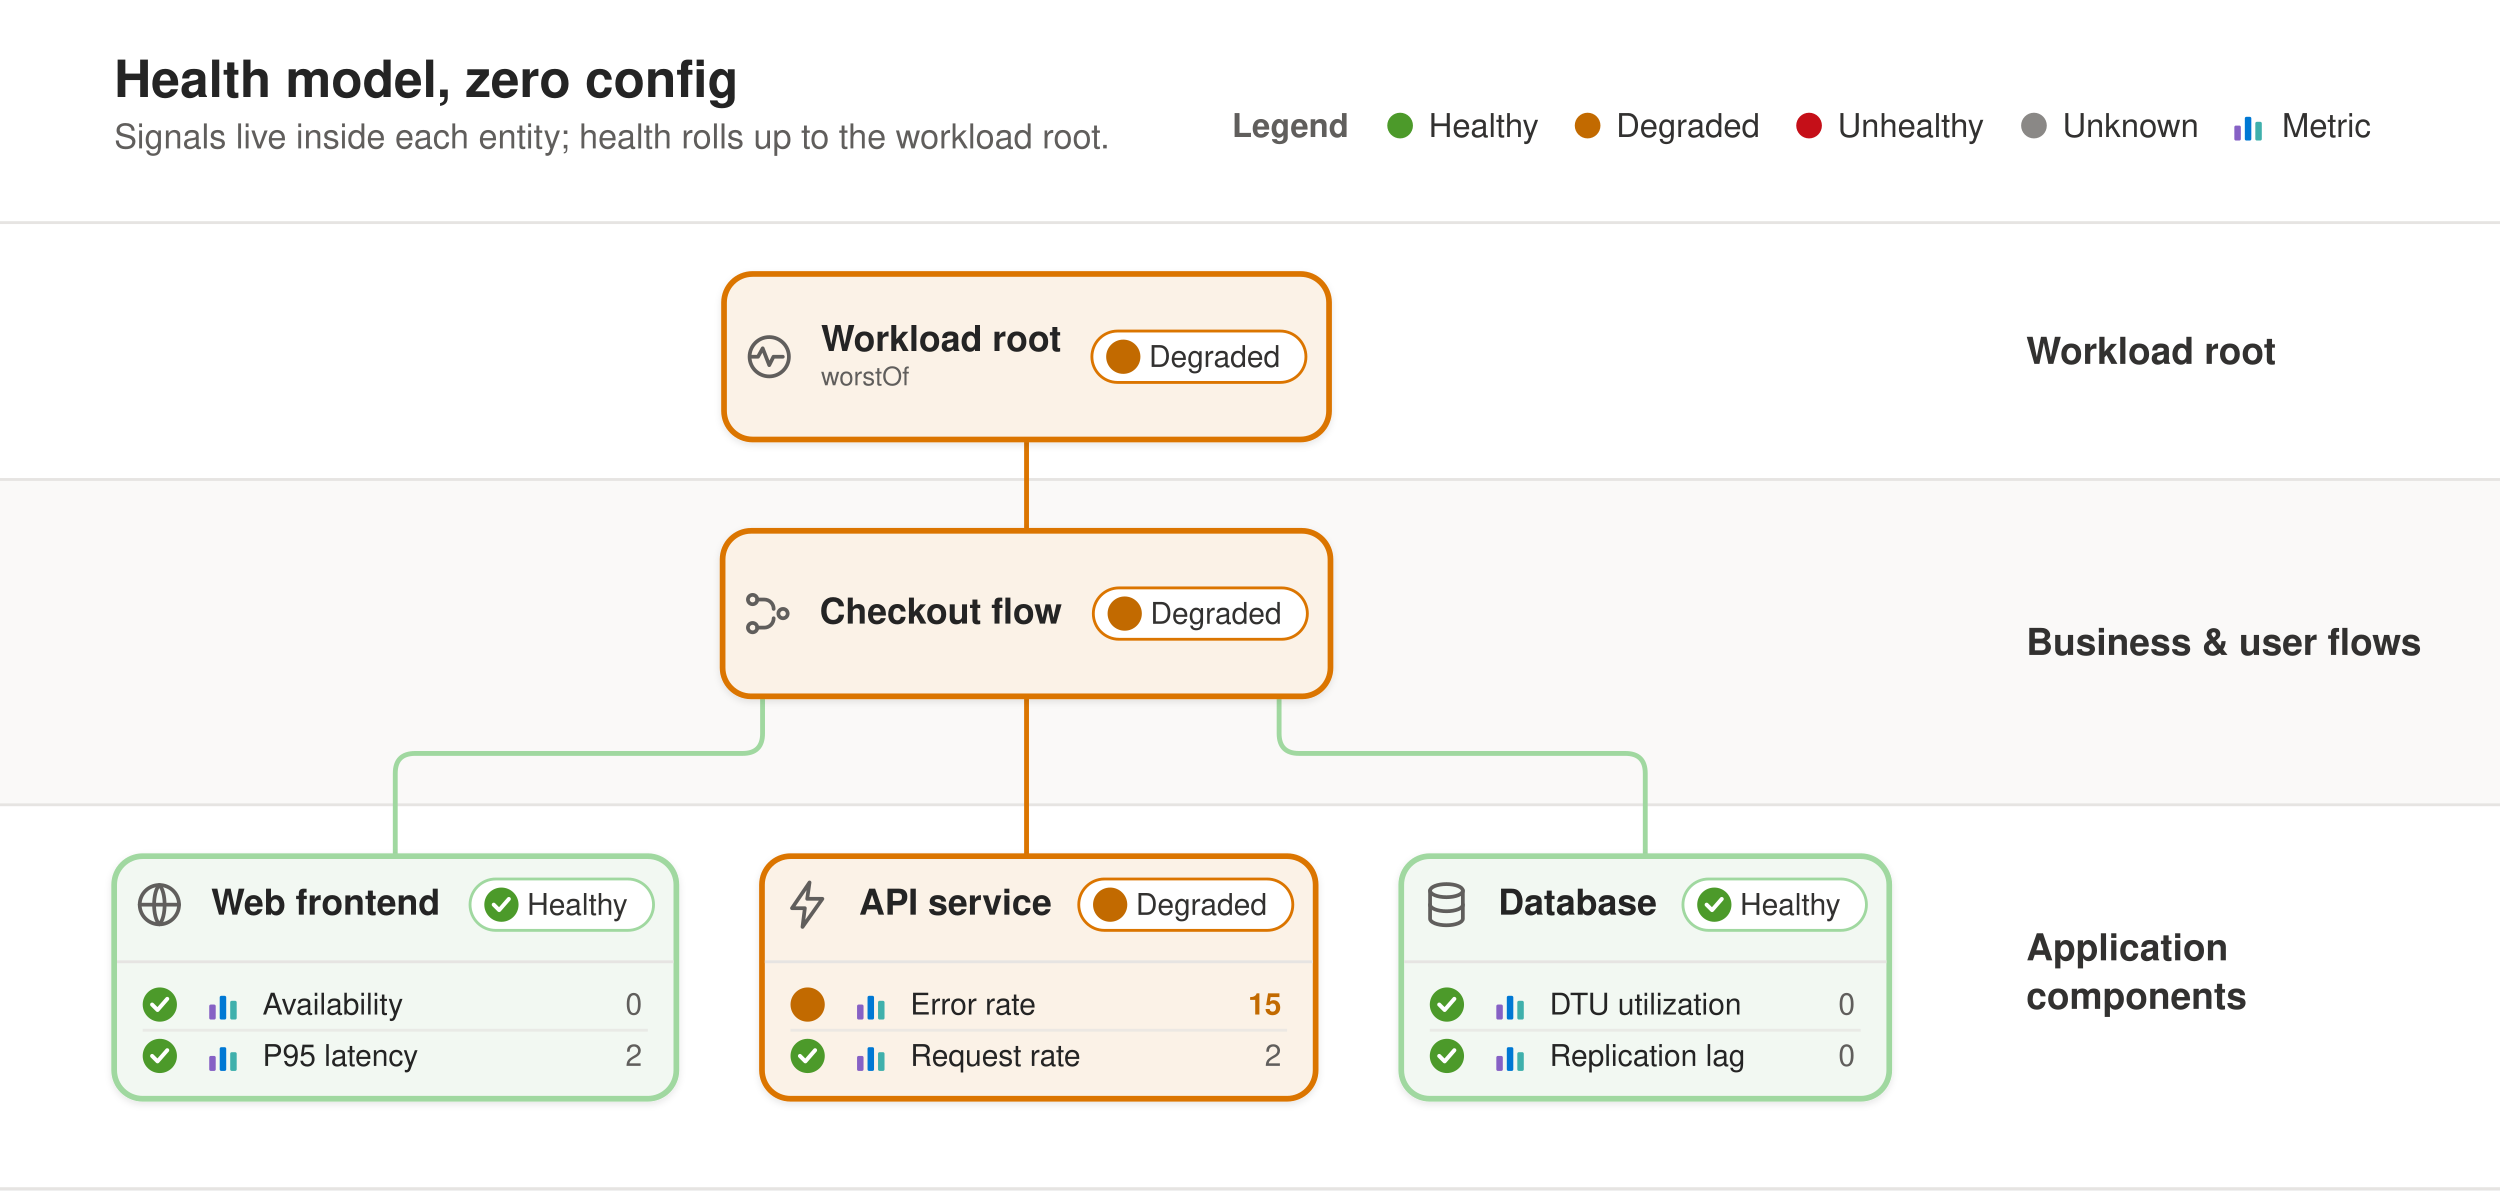
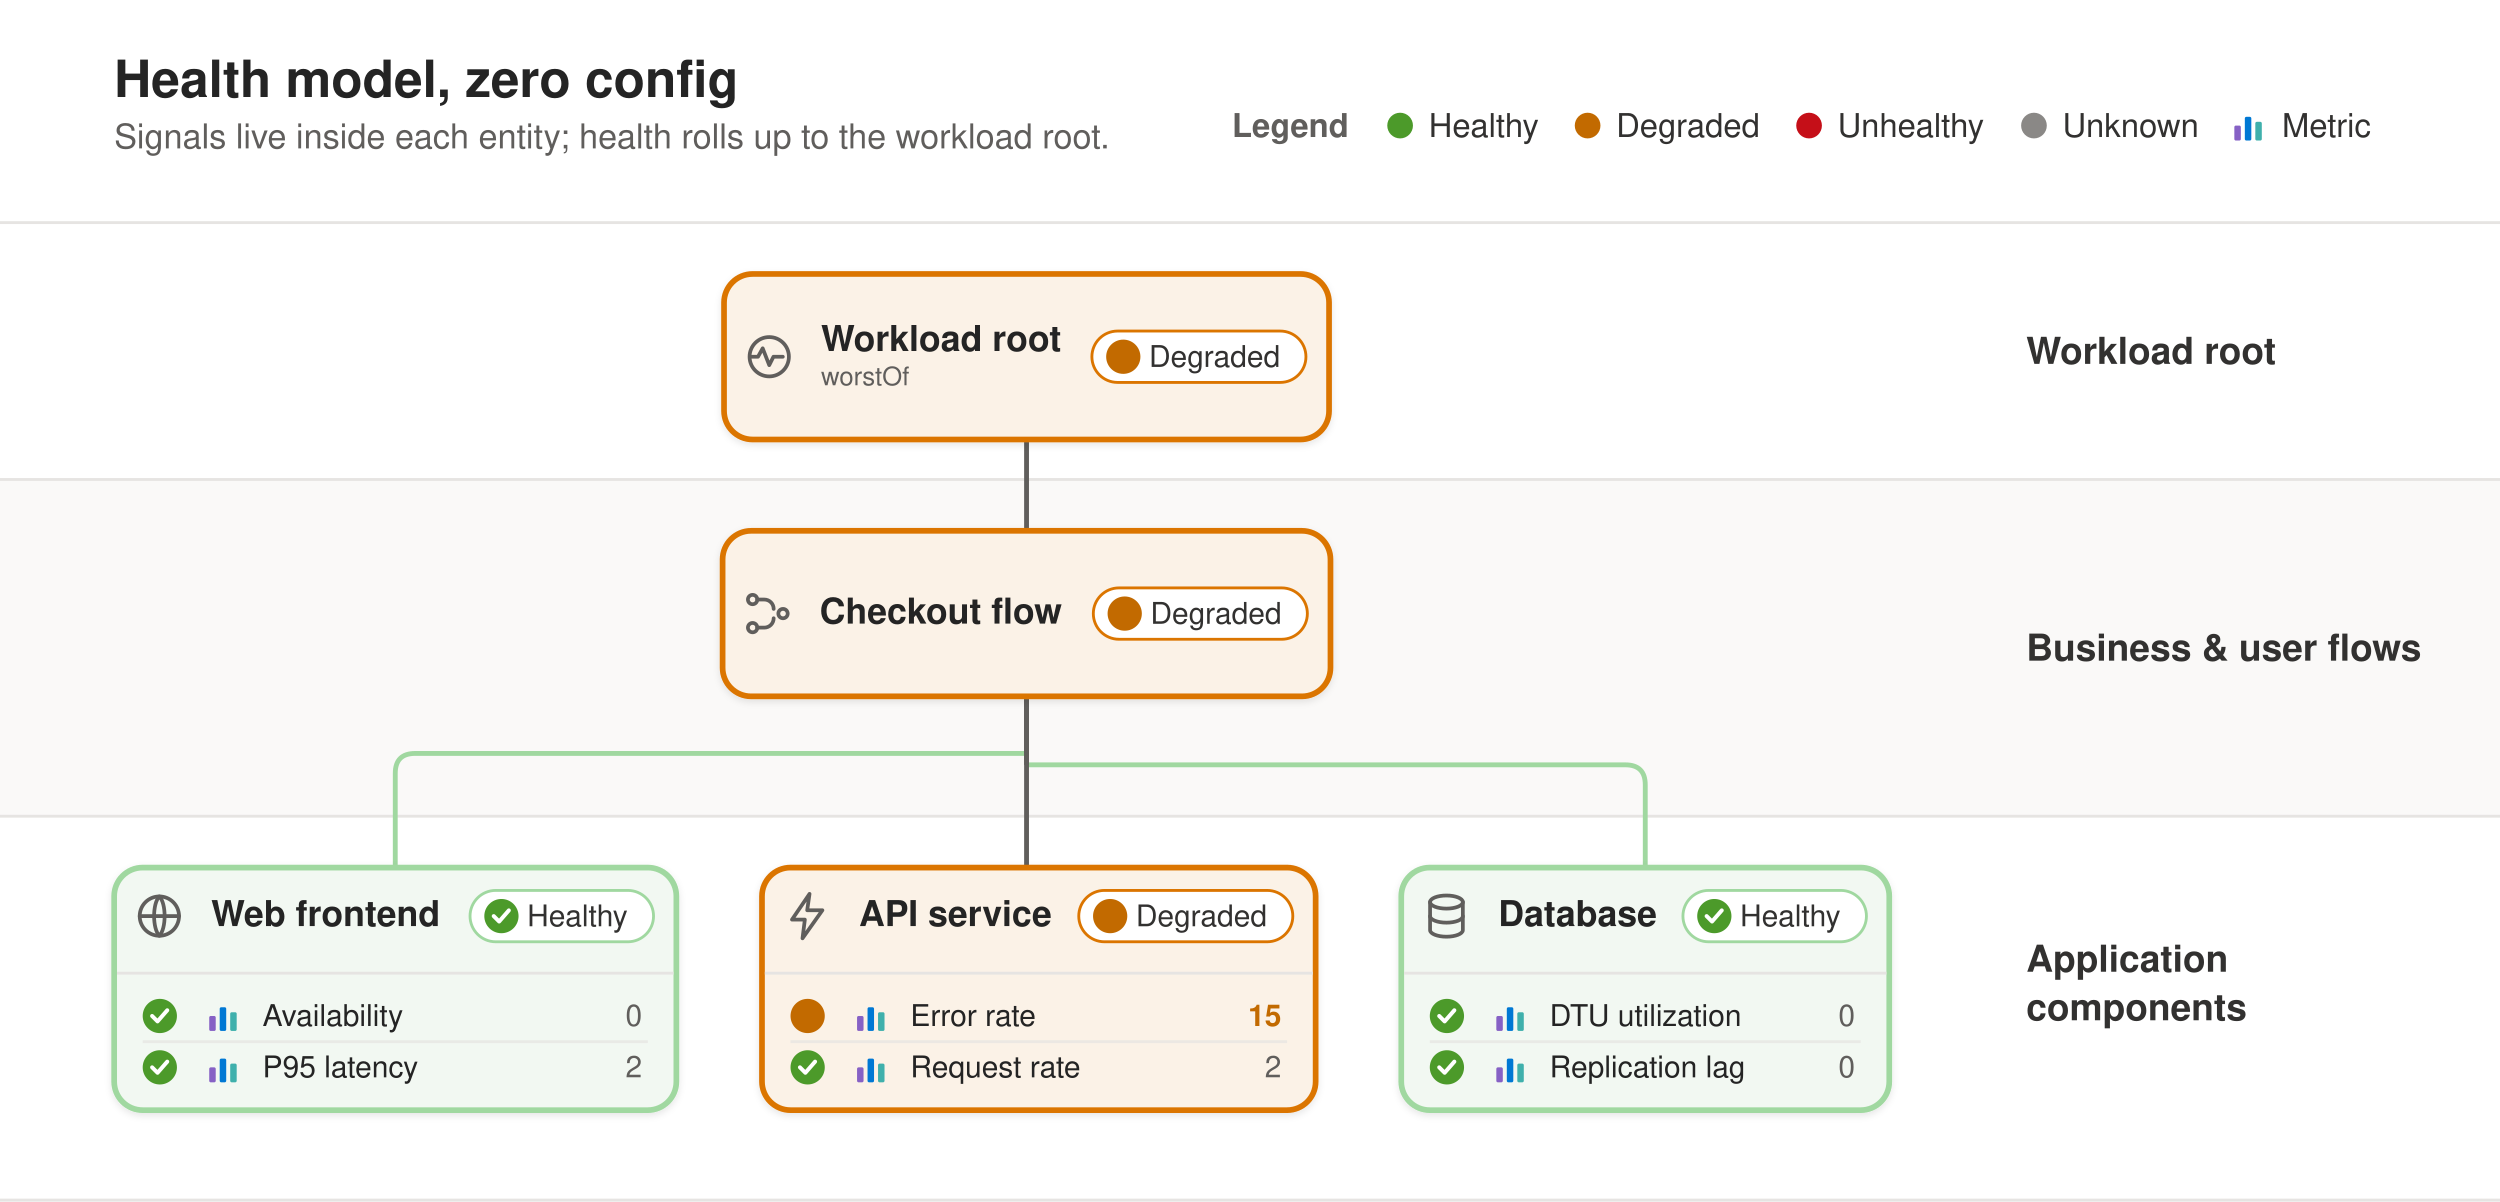
- <svg xmlns="http://www.w3.org/2000/svg" width="876" height="417" viewBox="0 0 876 417" font-family="Segoe UI, -apple-system, BlinkMacSystemFont, Helvetica, Arial, sans-serif">
+ <svg xmlns="http://www.w3.org/2000/svg" width="876" height="421" viewBox="0 0 876 421" font-family="Segoe UI, -apple-system, BlinkMacSystemFont, Helvetica, Arial, sans-serif">
  <defs>
    <filter id="cs" x="-20%" y="-20%" width="140%" height="140%">
      <feDropShadow dx="0" dy="1" stdDeviation="1.3" flood-color="#000" flood-opacity="0.1" />
    </filter>
  </defs>
-   <rect width="876" height="417" fill="#ffffff" />
+   <rect width="876" height="421" fill="#ffffff" />
  <rect x="0" y="78.0" width="876" height="90.0" fill="#ffffff" />
  <line x1="0" y1="78.0" x2="876" y2="78.0" stroke="#e6e4e2" />
  <text x="710.0" y="127.5" font-size="13" font-weight="700" fill="#323130">Workload root</text>
-   <rect x="0" y="168.0" width="876" height="114.0" fill="#faf9f8" />
+   <rect x="0" y="168.0" width="876" height="118.0" fill="#faf9f8" />
  <line x1="0" y1="168.0" x2="876" y2="168.0" stroke="#e6e4e2" />
-   <text x="710.0" y="229.5" font-size="13" font-weight="700" fill="#323130">Business &amp; user flows</text>
-   <rect x="0" y="282.0" width="876" height="117.0" fill="#ffffff" />
-   <line x1="0" y1="282.0" x2="876" y2="282.0" stroke="#e6e4e2" />
-   <text x="710.0" y="336.5" font-size="13" font-weight="700" fill="#323130">Application</text>
-   <text x="710.0" y="353.5" font-size="13" font-weight="700" fill="#323130">components</text>
-   <line x1="0" y1="416.5" x2="876" y2="416.5" stroke="#e6e4e2" />
+   <text x="710.0" y="231.5" font-size="13" font-weight="700" fill="#323130">Business &amp; user flows</text>
+   <rect x="0" y="286.0" width="876" height="117.0" fill="#ffffff" />
+   <line x1="0" y1="286.0" x2="876" y2="286.0" stroke="#e6e4e2" />
+   <text x="710.0" y="340.5" font-size="13" font-weight="700" fill="#323130">Application</text>
+   <text x="710.0" y="357.5" font-size="13" font-weight="700" fill="#323130">components</text>
+   <line x1="0" y1="420.5" x2="876" y2="420.5" stroke="#e6e4e2" />
  <text x="40" y="34" font-size="18" font-weight="700" fill="#242424">Health model, zero config</text>
  <text x="40" y="52" font-size="12" fill="#605e5c">Signals live inside each entity; health rolls up to the workload root.</text>
  <text x="472.6" y="48" font-size="11.5" font-weight="600" fill="#605e5c" text-anchor="end">Legend</text>
  <circle cx="490.6" cy="44" r="4.5" fill="#4c9a2a" />
  <text x="500.6" y="48" font-size="11.5" fill="#323130">Healthy</text>
  <circle cx="556.3" cy="44" r="4.5" fill="#c26a00" />
  <text x="566.3" y="48" font-size="11.5" fill="#323130">Degraded</text>
  <circle cx="633.9" cy="44" r="4.5" fill="#c50f18" />
  <text x="643.9" y="48" font-size="11.5" fill="#323130">Unhealthy</text>
  <circle cx="712.7" cy="44" r="4.5" fill="#8a8886" />
  <text x="722.7" y="48" font-size="11.5" fill="#323130">Unknown</text>
  <g transform="translate(781.6,37.0) scale(0.875)">
    <rect x="1.5" y="8" width="2.6" height="6" rx="0.6" fill="#8661c5" />
    <rect x="5.7" y="4.5" width="2.6" height="9.5" rx="0.6" fill="#0078D4" />
    <rect x="9.9" y="6.5" width="2.6" height="7.5" rx="0.6" fill="#3fb0ac" />
  </g>
  <text x="799.6" y="48" font-size="11.5" fill="#323130">Metric</text>
  <g transform="translate(40.0,0)">
    <g fill="none" stroke-linecap="butt" stroke-linejoin="round">
-       <path d="M98.5 300.0 L98.5 271.0 Q98.5 264.0 105.5 264.0 L220.2 264.0 Q227.2 264.0 227.2 257.0 L227.2 244.0" stroke="#a0d8a0" stroke-width="1.7" />
-       <path d="M536.5 300.0 L536.5 271.0 Q536.5 264.0 529.5 264.0 L415.2 264.0 Q408.2 264.0 408.2 257.0 L408.2 244.0" stroke="#a0d8a0" stroke-width="1.7" />
-       <path d="M319.7 300.0 L319.7 244.0" stroke="#db7500" stroke-width="1.7" />
-       <path d="M319.7 186.0 L319.7 154.0" stroke="#db7500" stroke-width="1.7" />
+       <path d="M98.5 304.0 L98.5 271.0 Q98.5 264.0 105.5 264.0 L319.7 264.0" stroke="#a0d8a0" stroke-width="1.7" />
+       <path d="M319.7 264.0 L319.7 244.0" stroke="#605e5c" stroke-width="1.7" />
+       <path d="M536.5 304.0 L536.5 275.0 Q536.5 268.0 529.5 268.0 L319.7 268.0" stroke="#a0d8a0" stroke-width="1.7" />
+       <path d="M319.7 268.0 L319.7 244.0" stroke="#605e5c" stroke-width="1.7" />
+       <path d="M319.7 304.0 L319.7 244.0" stroke="#605e5c" stroke-width="1.7" />
+       <path d="M319.7 186.0 L319.7 154.0" stroke="#605e5c" stroke-width="1.7" />
    </g>
    <g filter="url(#cs)">
-       <rect x="0.0" y="300.0" width="197" height="85" rx="10" fill="#f2f8f2" stroke="#a0d8a0" stroke-width="2" />
+       <rect x="0.0" y="304.0" width="197" height="85" rx="10" fill="#f2f8f2" stroke="#a0d8a0" stroke-width="2" />
    </g>
-     <g transform="translate(6.0,307.16) scale(0.82)">
+     <g transform="translate(6.0,311.16) scale(0.82)">
      <circle cx="12" cy="12" r="8.4" fill="none" stroke="#605e5c" stroke-width="1.6" stroke-linecap="round" stroke-linejoin="round" />
      <path d="M3.6 12h16.8M12 3.6c3 3 3 13.8 0 16.8M12 3.6c-3 3-3 13.8 0 16.8" fill="none" stroke="#605e5c" stroke-width="1.6" stroke-linecap="round" stroke-linejoin="round" />
    </g>
-     <text x="34.0" y="320.5" font-size="12.5" font-weight="600" fill="#242424">Web frontend</text>
-     <rect x="124.7" y="308.00" width="64.3" height="18" rx="9" fill="#ffffff" stroke="#a0d8a0" stroke-width="1" />
-     <circle cx="135.7" cy="317.0" r="6" fill="#4c9a2a" />
-     <path d="M133.0 317.0 l1.9 1.9 l3.4 -3.9" fill="none" stroke="#ffffff" stroke-width="1.4" stroke-linecap="round" stroke-linejoin="round" />
-     <text x="144.7" y="320.57" font-size="10.5" fill="#323130">Healthy</text>
-     <line x1="1.0" y1="337.0" x2="196.0" y2="337.0" stroke="#e6e4e2" />
-     <circle cx="16.0" cy="352.0" r="6" fill="#4c9a2a" />
-     <path d="M13.3 352.0 l1.9 1.9 l3.4 -3.9" fill="none" stroke="#ffffff" stroke-width="1.4" stroke-linecap="round" stroke-linejoin="round" />
-     <g transform="translate(32.0,345.0) scale(0.875)">
+     <text x="34.0" y="324.5" font-size="12.5" font-weight="600" fill="#242424">Web frontend</text>
+     <rect x="124.7" y="312.00" width="64.3" height="18" rx="9" fill="#ffffff" stroke="#a0d8a0" stroke-width="1" />
+     <circle cx="135.7" cy="321.0" r="6" fill="#4c9a2a" />
+     <path d="M133.0 321.0 l1.9 1.9 l3.4 -3.9" fill="none" stroke="#ffffff" stroke-width="1.4" stroke-linecap="round" stroke-linejoin="round" />
+     <text x="144.7" y="324.57" font-size="10.5" fill="#323130">Healthy</text>
+     <line x1="1.0" y1="341.0" x2="196.0" y2="341.0" stroke="#e6e4e2" />
+     <circle cx="16.0" cy="356.0" r="6" fill="#4c9a2a" />
+     <path d="M13.3 356.0 l1.9 1.9 l3.4 -3.9" fill="none" stroke="#ffffff" stroke-width="1.4" stroke-linecap="round" stroke-linejoin="round" />
+     <g transform="translate(32.0,349.0) scale(0.875)">
      <rect x="1.5" y="8" width="2.6" height="6" rx="0.6" fill="#8661c5" />
      <rect x="5.7" y="4.5" width="2.6" height="9.5" rx="0.6" fill="#0078D4" />
      <rect x="9.9" y="6.5" width="2.6" height="7.5" rx="0.6" fill="#3fb0ac" />
    </g>
-     <text x="52.0" y="355.5" font-size="10.5" fill="#242424">Availability</text>
-     <text x="185.0" y="355.5" font-size="10.5" font-weight="400" fill="#605e5c" text-anchor="end">0</text>
-     <line x1="10.0" y1="361.0" x2="187.0" y2="361.0" stroke="#e6e4e2" stroke-opacity="0.7" />
-     <circle cx="16.0" cy="370.0" r="6" fill="#4c9a2a" />
-     <path d="M13.3 370.0 l1.9 1.9 l3.4 -3.9" fill="none" stroke="#ffffff" stroke-width="1.4" stroke-linecap="round" stroke-linejoin="round" />
-     <g transform="translate(32.0,363.0) scale(0.875)">
+     <text x="52.0" y="359.5" font-size="10.5" fill="#242424">Availability</text>
+     <text x="185.0" y="359.5" font-size="10.5" font-weight="400" fill="#605e5c" text-anchor="end">0</text>
+     <line x1="10.0" y1="365.0" x2="187.0" y2="365.0" stroke="#e6e4e2" stroke-opacity="0.7" />
+     <circle cx="16.0" cy="374.0" r="6" fill="#4c9a2a" />
+     <path d="M13.3 374.0 l1.9 1.9 l3.4 -3.9" fill="none" stroke="#ffffff" stroke-width="1.4" stroke-linecap="round" stroke-linejoin="round" />
+     <g transform="translate(32.0,367.0) scale(0.875)">
      <rect x="1.5" y="8" width="2.6" height="6" rx="0.6" fill="#8661c5" />
      <rect x="5.7" y="4.5" width="2.6" height="9.5" rx="0.6" fill="#0078D4" />
      <rect x="9.9" y="6.5" width="2.6" height="7.5" rx="0.6" fill="#3fb0ac" />
    </g>
-     <text x="52.0" y="373.5" font-size="10.5" fill="#242424">P95 latency</text>
-     <text x="185.0" y="373.5" font-size="10.5" font-weight="400" fill="#605e5c" text-anchor="end">2</text>
+     <text x="52.0" y="377.5" font-size="10.5" fill="#242424">P95 latency</text>
+     <text x="185.0" y="377.5" font-size="10.5" font-weight="400" fill="#605e5c" text-anchor="end">2</text>
    <g filter="url(#cs)">
-       <rect x="227.0" y="300.0" width="194" height="85" rx="10" fill="#fbf2e7" stroke="#db7500" stroke-width="2" />
+       <rect x="227.0" y="304.0" width="194" height="85" rx="10" fill="#fbf2e7" stroke="#db7500" stroke-width="2" />
    </g>
-     <g transform="translate(233.0,307.16) scale(0.82)">
+     <g transform="translate(233.0,311.16) scale(0.82)">
      <path d="M13 2.5 5.5 13.5H11l-1 8 8.5-12H12z" fill="none" stroke="#605e5c" stroke-width="1.6" stroke-linecap="round" stroke-linejoin="round" />
    </g>
-     <text x="261.0" y="320.5" font-size="12.5" font-weight="600" fill="#242424">API service</text>
-     <rect x="338.0" y="308.00" width="75.0" height="18" rx="9" fill="#ffffff" stroke="#db7500" stroke-width="1" />
-     <circle cx="349.0" cy="317.0" r="6" fill="#c26a00" />
-     <text x="358.0" y="320.57" font-size="10.5" fill="#323130">Degraded</text>
-     <line x1="228.0" y1="337.0" x2="420.0" y2="337.0" stroke="#e6e4e2" />
-     <circle cx="243.0" cy="352.0" r="6" fill="#c26a00" />
-     <g transform="translate(259.0,345.0) scale(0.875)">
+     <text x="261.0" y="324.5" font-size="12.5" font-weight="600" fill="#242424">API service</text>
+     <rect x="338.0" y="312.00" width="75.0" height="18" rx="9" fill="#ffffff" stroke="#db7500" stroke-width="1" />
+     <circle cx="349.0" cy="321.0" r="6" fill="#c26a00" />
+     <text x="358.0" y="324.57" font-size="10.5" fill="#323130">Degraded</text>
+     <line x1="228.0" y1="341.0" x2="420.0" y2="341.0" stroke="#e6e4e2" />
+     <circle cx="243.0" cy="356.0" r="6" fill="#c26a00" />
+     <g transform="translate(259.0,349.0) scale(0.875)">
      <rect x="1.5" y="8" width="2.6" height="6" rx="0.6" fill="#8661c5" />
      <rect x="5.7" y="4.5" width="2.6" height="9.5" rx="0.6" fill="#0078D4" />
      <rect x="9.9" y="6.5" width="2.6" height="7.5" rx="0.6" fill="#3fb0ac" />
    </g>
-     <text x="279.0" y="355.5" font-size="10.5" fill="#242424">Error rate</text>
-     <text x="409.0" y="355.5" font-size="10.5" font-weight="600" fill="#c26a00" text-anchor="end">15</text>
-     <line x1="237.0" y1="361.0" x2="411.0" y2="361.0" stroke="#e6e4e2" stroke-opacity="0.7" />
-     <circle cx="243.0" cy="370.0" r="6" fill="#4c9a2a" />
-     <path d="M240.3 370.0 l1.9 1.9 l3.4 -3.9" fill="none" stroke="#ffffff" stroke-width="1.4" stroke-linecap="round" stroke-linejoin="round" />
-     <g transform="translate(259.0,363.0) scale(0.875)">
+     <text x="279.0" y="359.5" font-size="10.5" fill="#242424">Error rate</text>
+     <text x="409.0" y="359.5" font-size="10.5" font-weight="600" fill="#c26a00" text-anchor="end">15</text>
+     <line x1="237.0" y1="365.0" x2="411.0" y2="365.0" stroke="#e6e4e2" stroke-opacity="0.7" />
+     <circle cx="243.0" cy="374.0" r="6" fill="#4c9a2a" />
+     <path d="M240.3 374.0 l1.9 1.9 l3.4 -3.9" fill="none" stroke="#ffffff" stroke-width="1.4" stroke-linecap="round" stroke-linejoin="round" />
+     <g transform="translate(259.0,367.0) scale(0.875)">
      <rect x="1.5" y="8" width="2.6" height="6" rx="0.6" fill="#8661c5" />
      <rect x="5.7" y="4.5" width="2.6" height="9.5" rx="0.6" fill="#0078D4" />
      <rect x="9.9" y="6.5" width="2.6" height="7.5" rx="0.6" fill="#3fb0ac" />
    </g>
-     <text x="279.0" y="373.5" font-size="10.5" fill="#242424">Request rate</text>
-     <text x="409.0" y="373.5" font-size="10.5" font-weight="400" fill="#605e5c" text-anchor="end">2</text>
+     <text x="279.0" y="377.5" font-size="10.5" fill="#242424">Request rate</text>
+     <text x="409.0" y="377.5" font-size="10.5" font-weight="400" fill="#605e5c" text-anchor="end">2</text>
    <g filter="url(#cs)">
-       <rect x="451.0" y="300.0" width="171" height="85" rx="10" fill="#f2f8f2" stroke="#a0d8a0" stroke-width="2" />
+       <rect x="451.0" y="304.0" width="171" height="85" rx="10" fill="#f2f8f2" stroke="#a0d8a0" stroke-width="2" />
    </g>
-     <g transform="translate(457.0,307.16) scale(0.82)">
+     <g transform="translate(457.0,311.16) scale(0.82)">
      <ellipse cx="12" cy="6" rx="7" ry="2.8" fill="none" stroke="#605e5c" stroke-width="1.6" stroke-linecap="round" stroke-linejoin="round" />
      <path d="M5 6v12c0 1.55 3.13 2.8 7 2.8s7-1.25 7-2.8V6" fill="none" stroke="#605e5c" stroke-width="1.6" stroke-linecap="round" stroke-linejoin="round" />
      <path d="M5 12c0 1.55 3.13 2.8 7 2.8s7-1.25 7-2.8" fill="none" stroke="#605e5c" stroke-width="1.6" stroke-linecap="round" stroke-linejoin="round" />
    </g>
-     <text x="485.0" y="320.5" font-size="12.5" font-weight="600" fill="#242424">Database</text>
-     <rect x="549.7" y="308.00" width="64.3" height="18" rx="9" fill="#ffffff" stroke="#a0d8a0" stroke-width="1" />
-     <circle cx="560.7" cy="317.0" r="6" fill="#4c9a2a" />
-     <path d="M558.0 317.0 l1.9 1.9 l3.4 -3.9" fill="none" stroke="#ffffff" stroke-width="1.4" stroke-linecap="round" stroke-linejoin="round" />
-     <text x="569.7" y="320.57" font-size="10.5" fill="#323130">Healthy</text>
-     <line x1="452.0" y1="337.0" x2="621.0" y2="337.0" stroke="#e6e4e2" />
-     <circle cx="467.0" cy="352.0" r="6" fill="#4c9a2a" />
-     <path d="M464.3 352.0 l1.9 1.9 l3.4 -3.9" fill="none" stroke="#ffffff" stroke-width="1.4" stroke-linecap="round" stroke-linejoin="round" />
-     <g transform="translate(483.0,345.0) scale(0.875)">
+     <text x="485.0" y="324.5" font-size="12.5" font-weight="600" fill="#242424">Database</text>
+     <rect x="549.7" y="312.00" width="64.3" height="18" rx="9" fill="#ffffff" stroke="#a0d8a0" stroke-width="1" />
+     <circle cx="560.7" cy="321.0" r="6" fill="#4c9a2a" />
+     <path d="M558.0 321.0 l1.9 1.9 l3.4 -3.9" fill="none" stroke="#ffffff" stroke-width="1.4" stroke-linecap="round" stroke-linejoin="round" />
+     <text x="569.7" y="324.57" font-size="10.5" fill="#323130">Healthy</text>
+     <line x1="452.0" y1="341.0" x2="621.0" y2="341.0" stroke="#e6e4e2" />
+     <circle cx="467.0" cy="356.0" r="6" fill="#4c9a2a" />
+     <path d="M464.3 356.0 l1.9 1.9 l3.4 -3.9" fill="none" stroke="#ffffff" stroke-width="1.4" stroke-linecap="round" stroke-linejoin="round" />
+     <g transform="translate(483.0,349.0) scale(0.875)">
      <rect x="1.5" y="8" width="2.6" height="6" rx="0.6" fill="#8661c5" />
      <rect x="5.7" y="4.5" width="2.6" height="9.5" rx="0.6" fill="#0078D4" />
      <rect x="9.9" y="6.5" width="2.6" height="7.5" rx="0.6" fill="#3fb0ac" />
    </g>
-     <text x="503.0" y="355.5" font-size="10.5" fill="#242424">DTU utilization</text>
-     <text x="610.0" y="355.5" font-size="10.5" font-weight="400" fill="#605e5c" text-anchor="end">0</text>
-     <line x1="461.0" y1="361.0" x2="612.0" y2="361.0" stroke="#e6e4e2" stroke-opacity="0.7" />
-     <circle cx="467.0" cy="370.0" r="6" fill="#4c9a2a" />
-     <path d="M464.3 370.0 l1.9 1.9 l3.4 -3.9" fill="none" stroke="#ffffff" stroke-width="1.4" stroke-linecap="round" stroke-linejoin="round" />
-     <g transform="translate(483.0,363.0) scale(0.875)">
+     <text x="503.0" y="359.5" font-size="10.5" fill="#242424">DTU utilization</text>
+     <text x="610.0" y="359.5" font-size="10.5" font-weight="400" fill="#605e5c" text-anchor="end">0</text>
+     <line x1="461.0" y1="365.0" x2="612.0" y2="365.0" stroke="#e6e4e2" stroke-opacity="0.7" />
+     <circle cx="467.0" cy="374.0" r="6" fill="#4c9a2a" />
+     <path d="M464.3 374.0 l1.9 1.9 l3.4 -3.9" fill="none" stroke="#ffffff" stroke-width="1.4" stroke-linecap="round" stroke-linejoin="round" />
+     <g transform="translate(483.0,367.0) scale(0.875)">
      <rect x="1.5" y="8" width="2.6" height="6" rx="0.6" fill="#8661c5" />
      <rect x="5.7" y="4.5" width="2.6" height="9.5" rx="0.6" fill="#0078D4" />
      <rect x="9.9" y="6.5" width="2.6" height="7.5" rx="0.6" fill="#3fb0ac" />
    </g>
-     <text x="503.0" y="373.5" font-size="10.5" fill="#242424">Replication lag</text>
-     <text x="610.0" y="373.5" font-size="10.5" font-weight="400" fill="#605e5c" text-anchor="end">0</text>
+     <text x="503.0" y="377.5" font-size="10.5" fill="#242424">Replication lag</text>
+     <text x="610.0" y="377.5" font-size="10.5" font-weight="400" fill="#605e5c" text-anchor="end">0</text>
    <g filter="url(#cs)">
      <rect x="213.2" y="186.0" width="213" height="58" rx="10" fill="#fbf2e7" stroke="#db7500" stroke-width="2" />
    </g>
    <g transform="translate(219.2,205.16) scale(0.82)">
      <circle cx="5.5" cy="6" r="2" fill="none" stroke="#605e5c" stroke-width="1.6" stroke-linecap="round" stroke-linejoin="round" />
      <circle cx="5.5" cy="18" r="2" fill="none" stroke="#605e5c" stroke-width="1.6" stroke-linecap="round" stroke-linejoin="round" />
      <circle cx="18.5" cy="12" r="2" fill="none" stroke="#605e5c" stroke-width="1.6" stroke-linecap="round" stroke-linejoin="round" />
      <path d="M7.5 6h3a4 4 0 0 1 4 4M7.5 18h3a4 4 0 0 0 4-4" fill="none" stroke="#605e5c" stroke-width="1.6" stroke-linecap="round" stroke-linejoin="round" />
    </g>
    <text x="247.2" y="218.5" font-size="12.5" font-weight="600" fill="#242424">Checkout flow</text>
    <rect x="343.1" y="206.00" width="75.0" height="18" rx="9" fill="#ffffff" stroke="#db7500" stroke-width="1" />
    <circle cx="354.1" cy="215.0" r="6" fill="#c26a00" />
    <text x="363.1" y="218.57" font-size="10.5" fill="#323130">Degraded</text>
    <g filter="url(#cs)">
      <rect x="213.7" y="96.0" width="212" height="58" rx="10" fill="#fbf2e7" stroke="#db7500" stroke-width="2" />
    </g>
    <g transform="translate(219.7,115.16) scale(0.82)">
      <circle cx="12" cy="12" r="8.4" fill="none" stroke="#605e5c" stroke-width="1.6" stroke-linecap="round" stroke-linejoin="round" />
      <path d="M4.2 12h3l2-3.6 2.8 7.2 1.8-3.6h4" fill="none" stroke="#605e5c" stroke-width="1.6" stroke-linecap="round" stroke-linejoin="round" />
    </g>
    <text x="247.7" y="123.0" font-size="12.5" font-weight="600" fill="#242424">Workload root</text>
    <text x="247.7" y="135.0" font-size="9" fill="#605e5c">worstOf</text>
    <rect x="342.6" y="116.00" width="75.0" height="18" rx="9" fill="#ffffff" stroke="#db7500" stroke-width="1" />
    <circle cx="353.6" cy="125.0" r="6" fill="#c26a00" />
    <text x="362.6" y="128.57" font-size="10.5" fill="#323130">Degraded</text>
  </g>
</svg>
